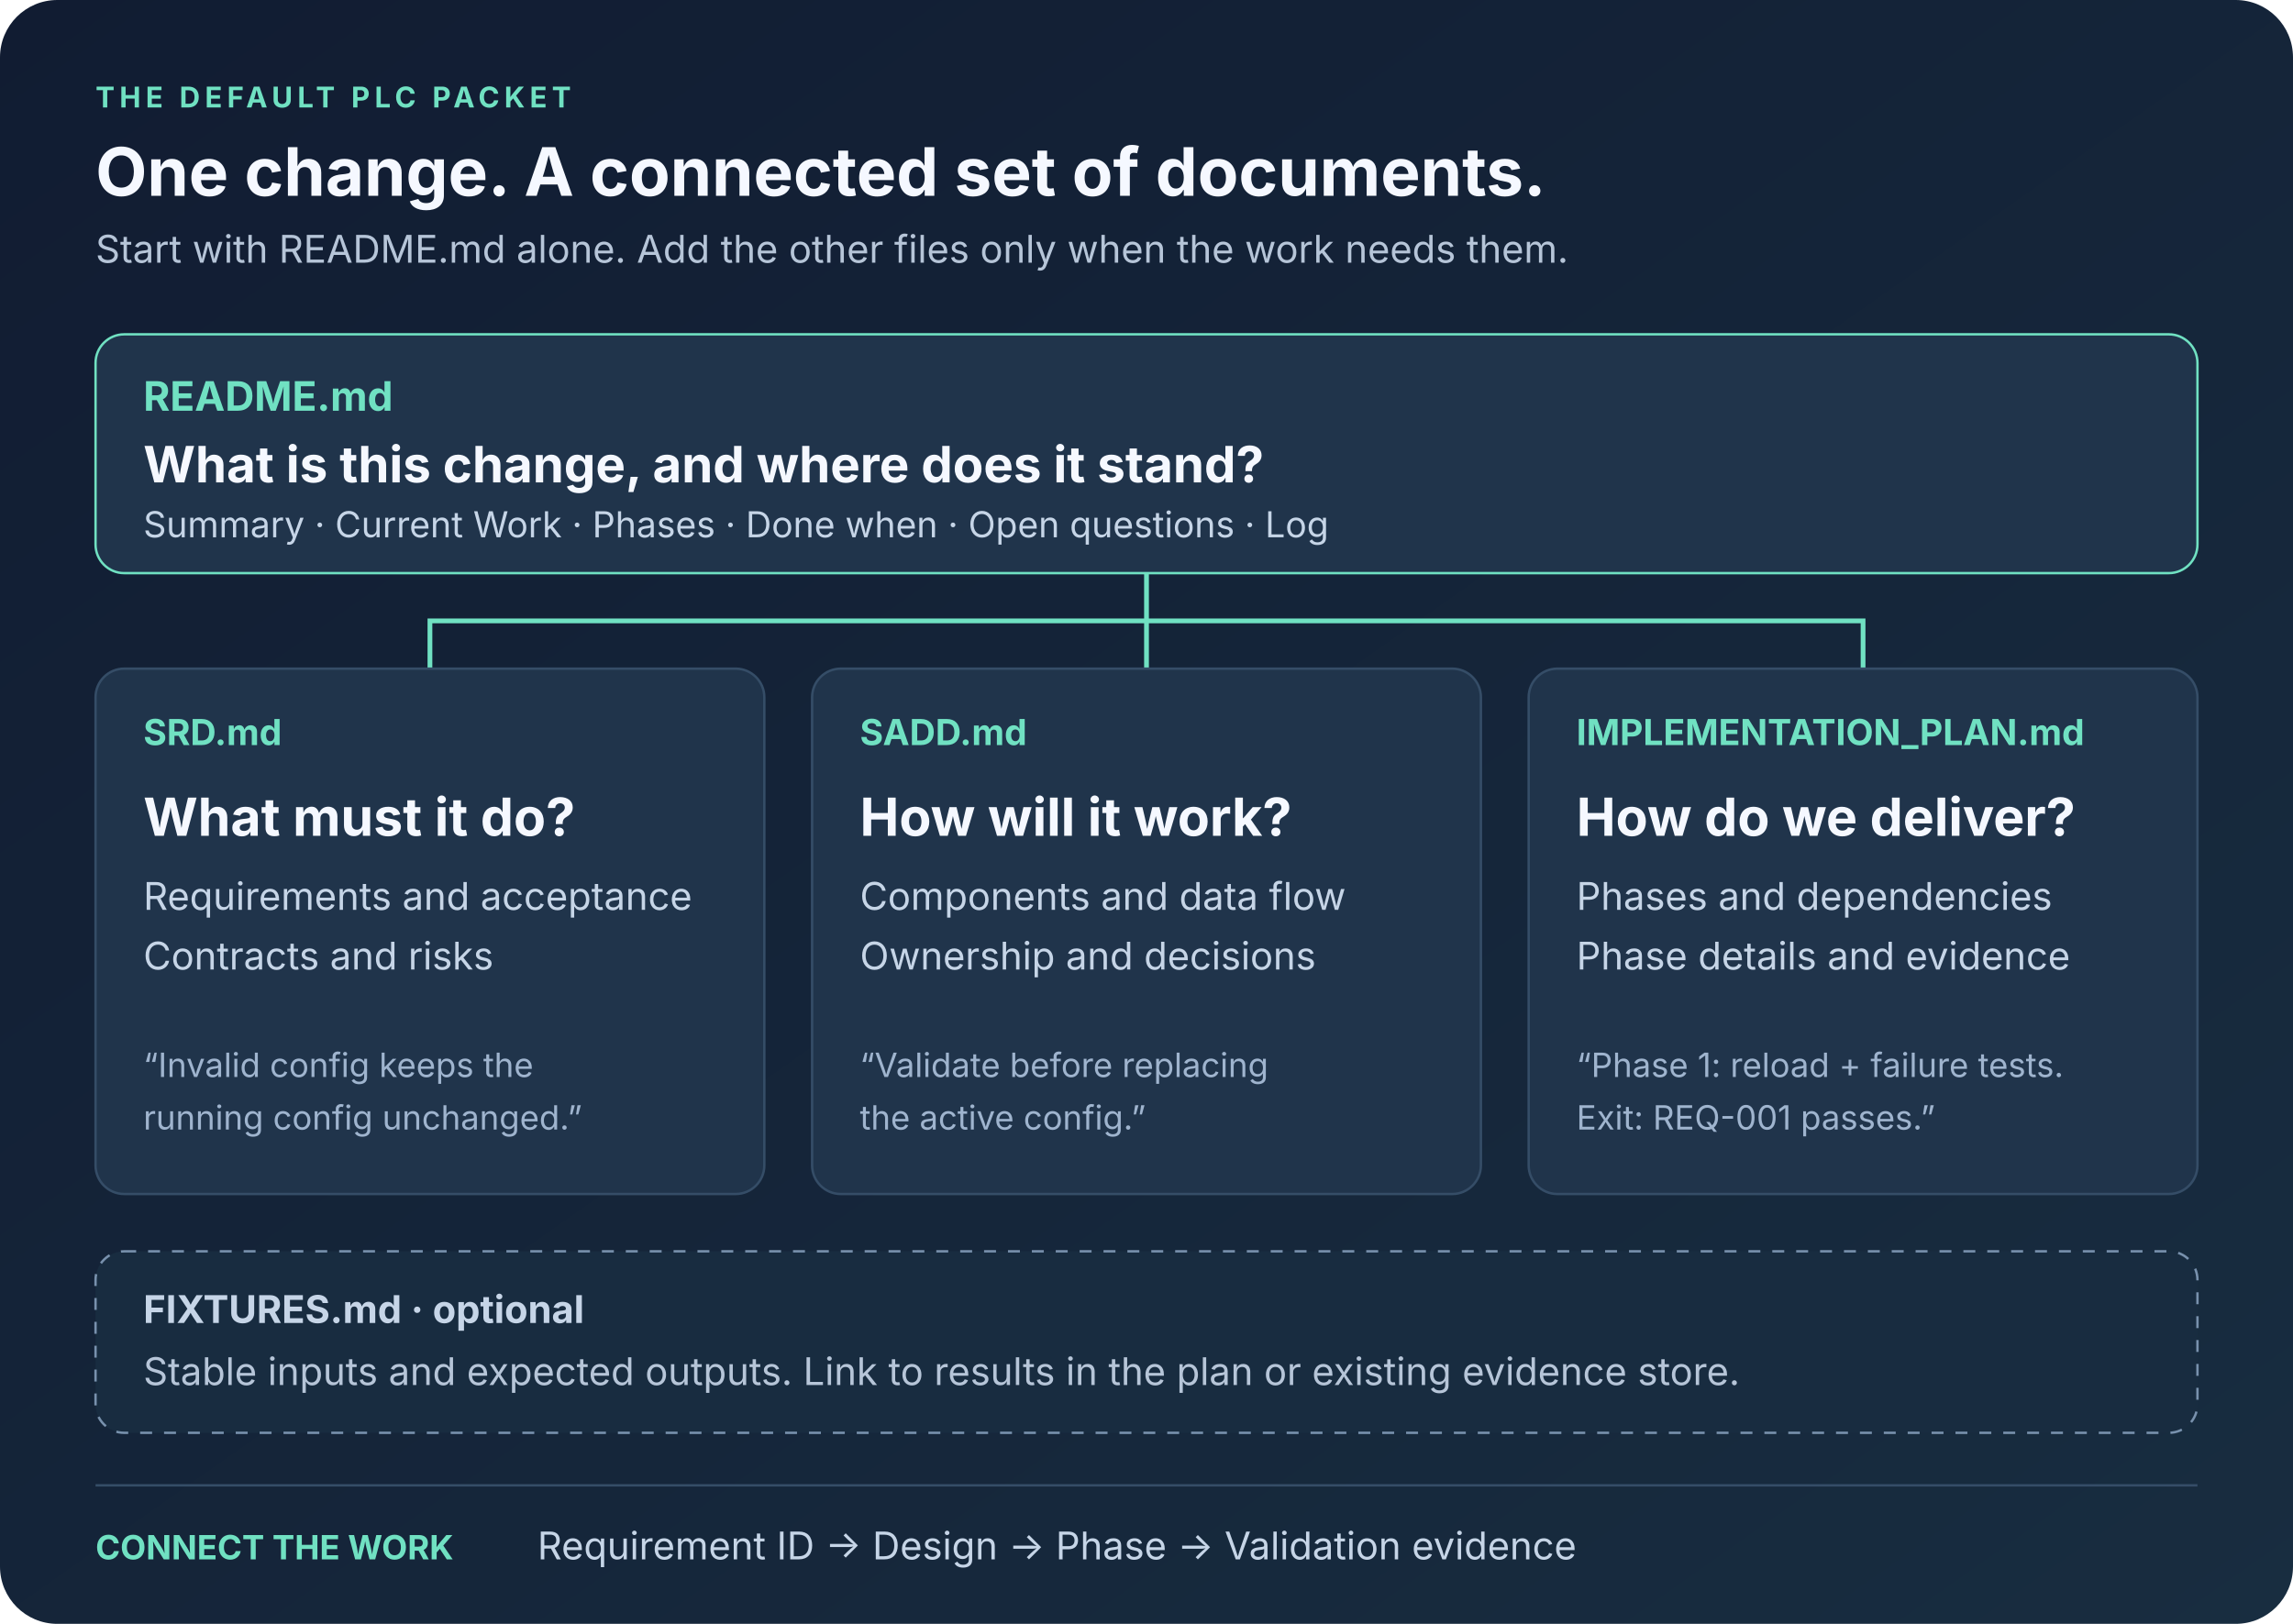
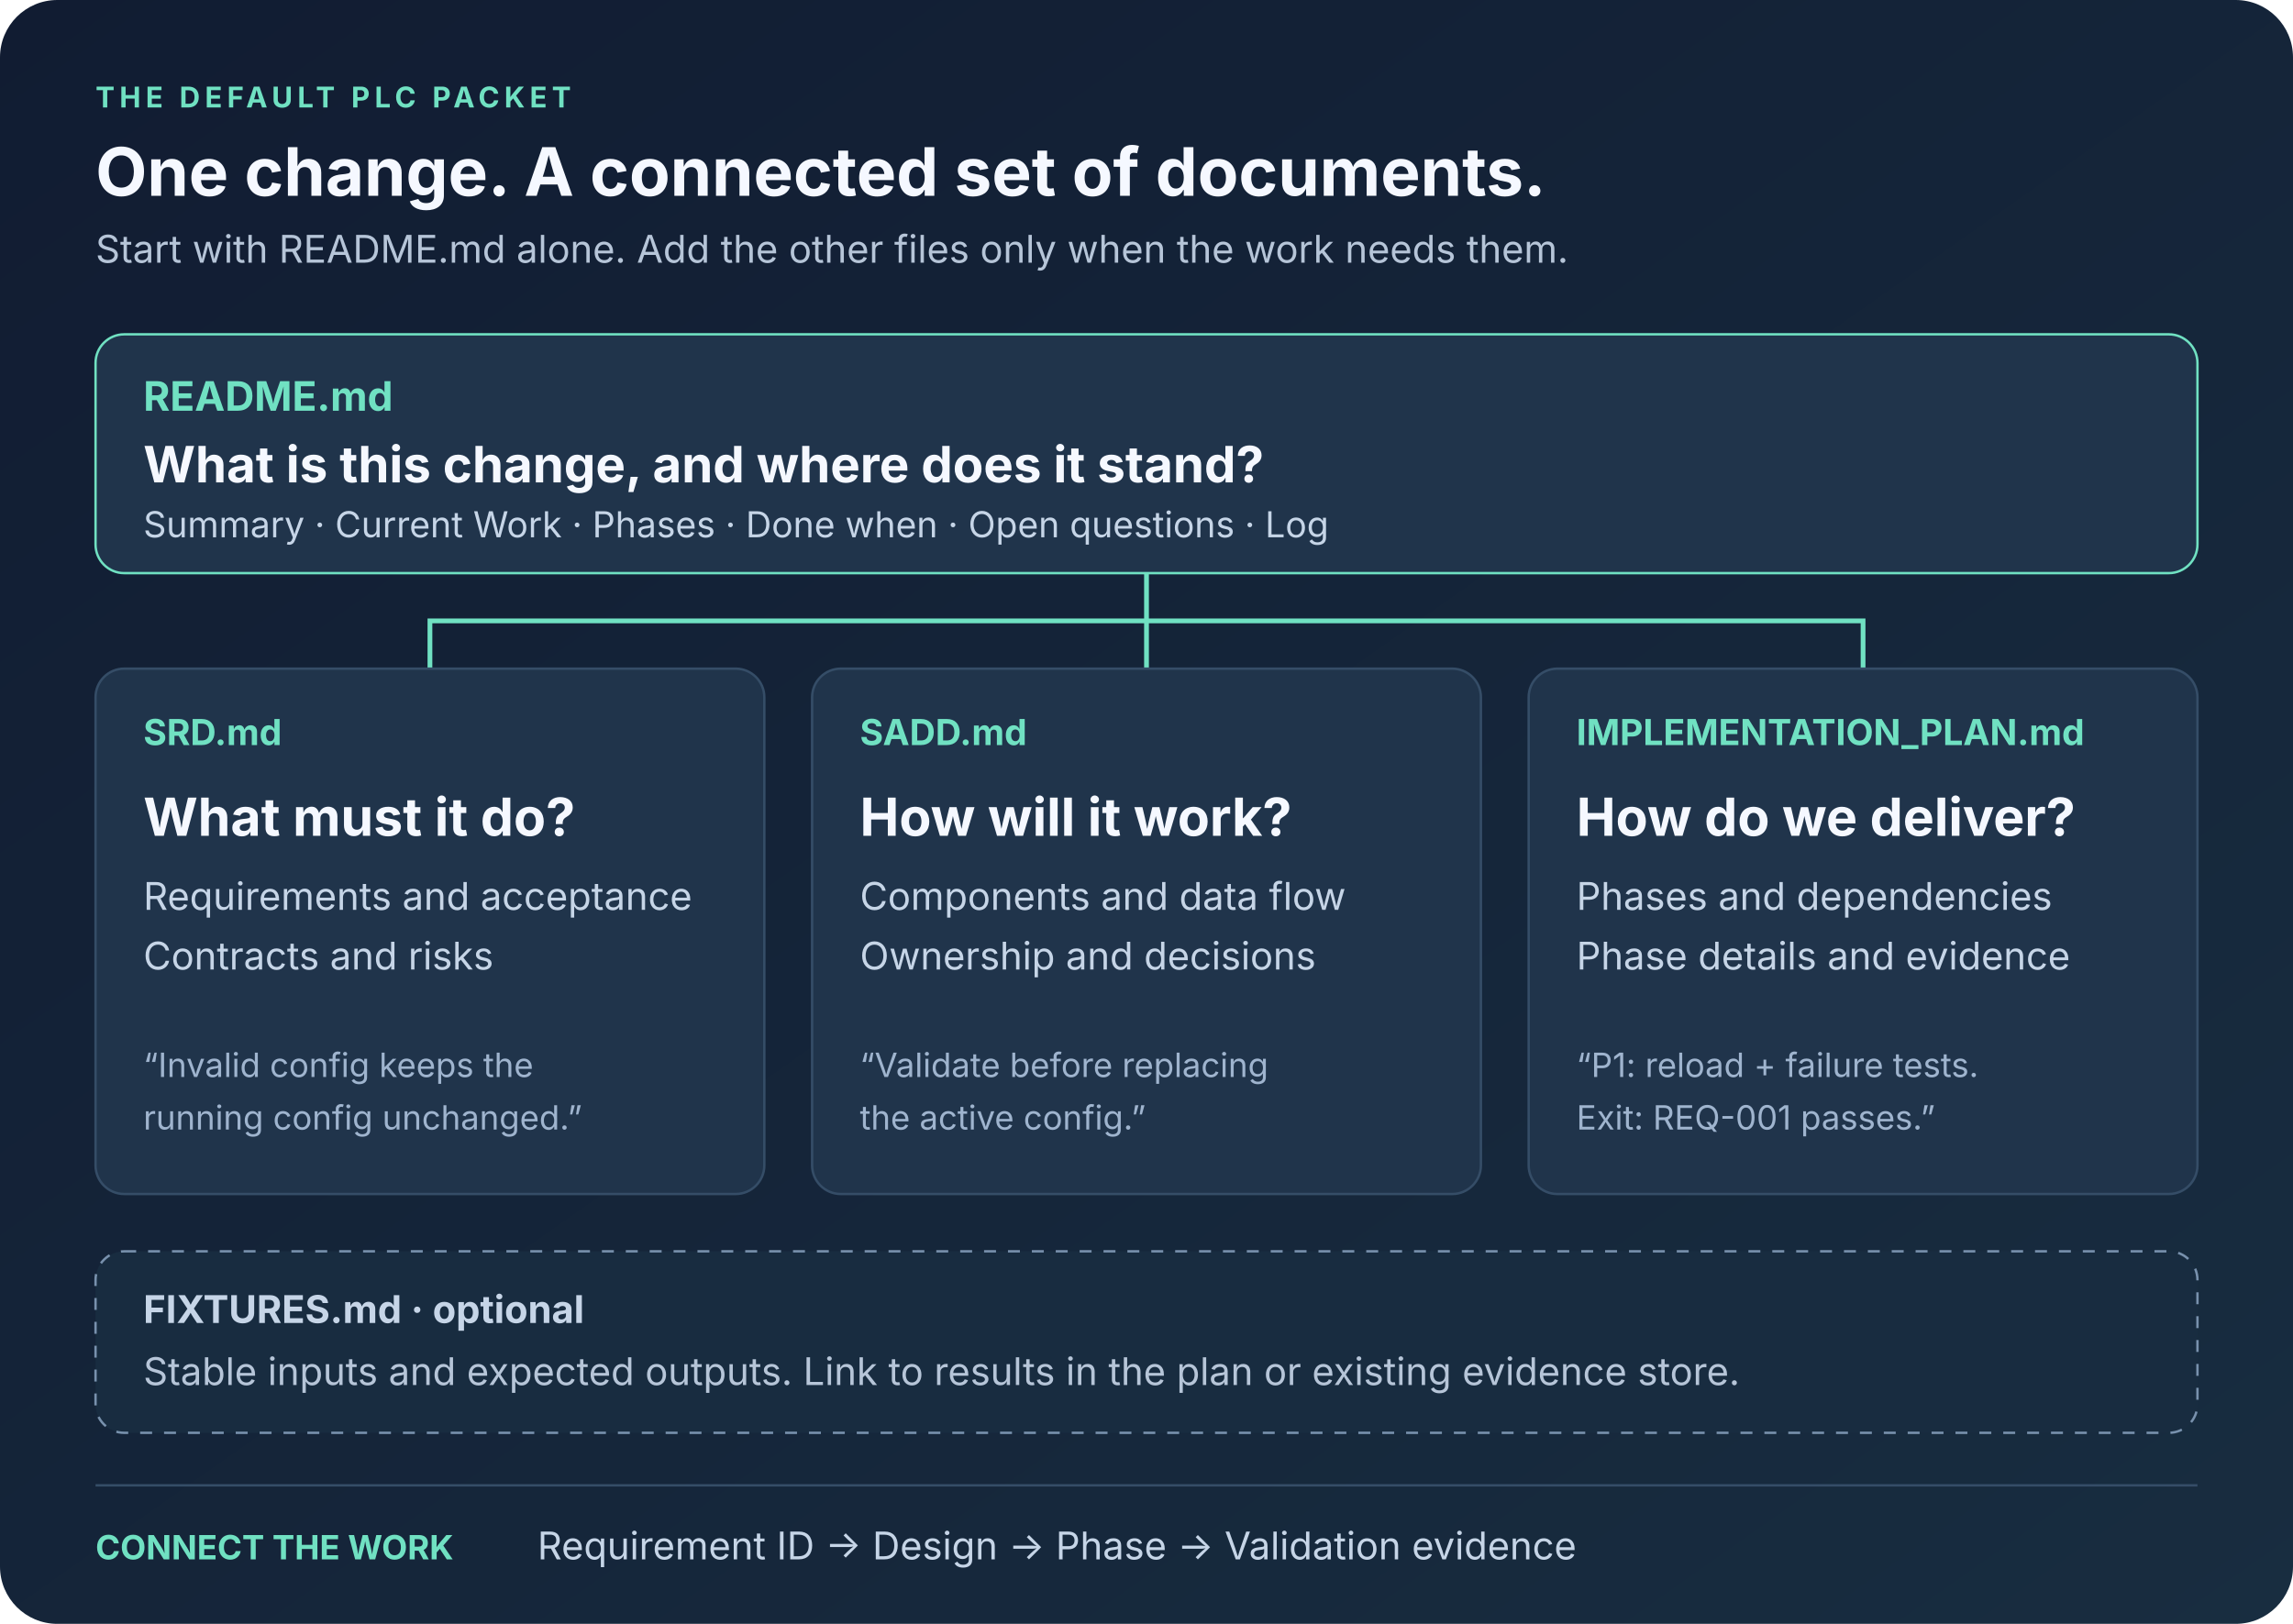
<svg xmlns="http://www.w3.org/2000/svg" width="960" height="680" viewBox="0 0 960 680" role="img" aria-labelledby="title description">
  <defs>
    <linearGradient id="background" x2="1" y2="1">
      <stop stop-color="#111c32" />
      <stop offset="1" stop-color="#182d40" />
    </linearGradient>
  </defs>
  <rect width="960" height="680" rx="24" fill="url(#background)" />
  <g font-family="system-ui, -apple-system, 'Segoe UI', sans-serif">
    <text x="40" y="45" fill="#70e1c2" font-size="12" font-weight="700" letter-spacing="2">THE DEFAULT PLC PACKET</text>
    <text x="40" y="82" fill="#f5f8ff" font-size="28" font-weight="700">One change. A connected set of documents.</text>
    <text x="40" y="110" fill="#b6c5d8" font-size="16">Start with README.md alone. Add the other files only when the work needs them.</text>
    <rect x="40" y="140" width="880" height="100" rx="12" fill="#20344b" stroke="#70e1c2" />
    <text x="60" y="172" fill="#70e1c2" font-size="17" font-weight="700">README.md</text>
    <text x="60" y="202" fill="#f5f8ff" font-size="21" font-weight="650">What is this change, and where does it stand?</text>
    <text x="60" y="225" fill="#c6d5e7" font-size="15">Summary · Current Work · Phases · Done when · Open questions · Log</text>
    <path d="M480 240V260M180 280V260H780V280M480 260V280" fill="none" stroke="#70e1c2" stroke-width="2" />
    <g fill="#20344b" stroke="#354d67">
      <rect x="40" y="280" width="280" height="220" rx="12" />
      <rect x="340" y="280" width="280" height="220" rx="12" />
      <rect x="640" y="280" width="280" height="220" rx="12" />
    </g>
    <g fill="#70e1c2" font-size="15" font-weight="700">
      <text x="60" y="312">SRD.md</text>
      <text x="360" y="312">SADD.md</text>
      <text x="660" y="312">IMPLEMENTATION_PLAN.md</text>
    </g>
    <g fill="#f5f8ff" font-size="22" font-weight="650">
      <text x="60" y="350">What must it do?</text>
      <text x="360" y="350">How will it work?</text>
      <text x="660" y="350">How do we deliver?</text>
    </g>
    <g fill="#c6d5e7" font-size="16">
      <text x="60" y="381">Requirements and acceptance</text>
      <text x="60" y="406">Contracts and risks</text>
      <text x="360" y="381">Components and data flow</text>
      <text x="360" y="406">Ownership and decisions</text>
      <text x="660" y="381">Phases and dependencies</text>
      <text x="660" y="406">Phase details and evidence</text>
    </g>
    <g fill="#9fb4ce" font-size="14">
      <text x="60" y="451">“Invalid config keeps the</text>
      <text x="60" y="473">running config unchanged.”</text>
      <text x="360" y="451">“Validate before replacing</text>
      <text x="360" y="473">the active config.”</text>
-       <text x="660" y="451">“Phase 1: reload + failure tests.</text>
+       <text x="660" y="451">“P1: reload + failure tests.</text>
      <text x="660" y="473">Exit: REQ-001 passes.”</text>
    </g>
    <rect x="40" y="524" width="880" height="76" rx="12" fill="#182c40" stroke="#7891ad" stroke-dasharray="5 5" />
    <text x="60" y="554" fill="#c6d5e7" font-size="16" font-weight="700">FIXTURES.md · optional</text>
    <text x="60" y="580" fill="#b6c5d8" font-size="16">Stable inputs and expected outputs. Link to results in the plan or existing evidence store.</text>
    <path d="M40 622H920" stroke="#354d67" />
    <text x="40" y="653" fill="#70e1c2" font-size="14" font-weight="700">CONNECT THE WORK</text>
    <text x="225" y="653" fill="#c6d5e7" font-size="16">Requirement ID → Design → Phase → Validation evidence</text>
  </g>
</svg>
